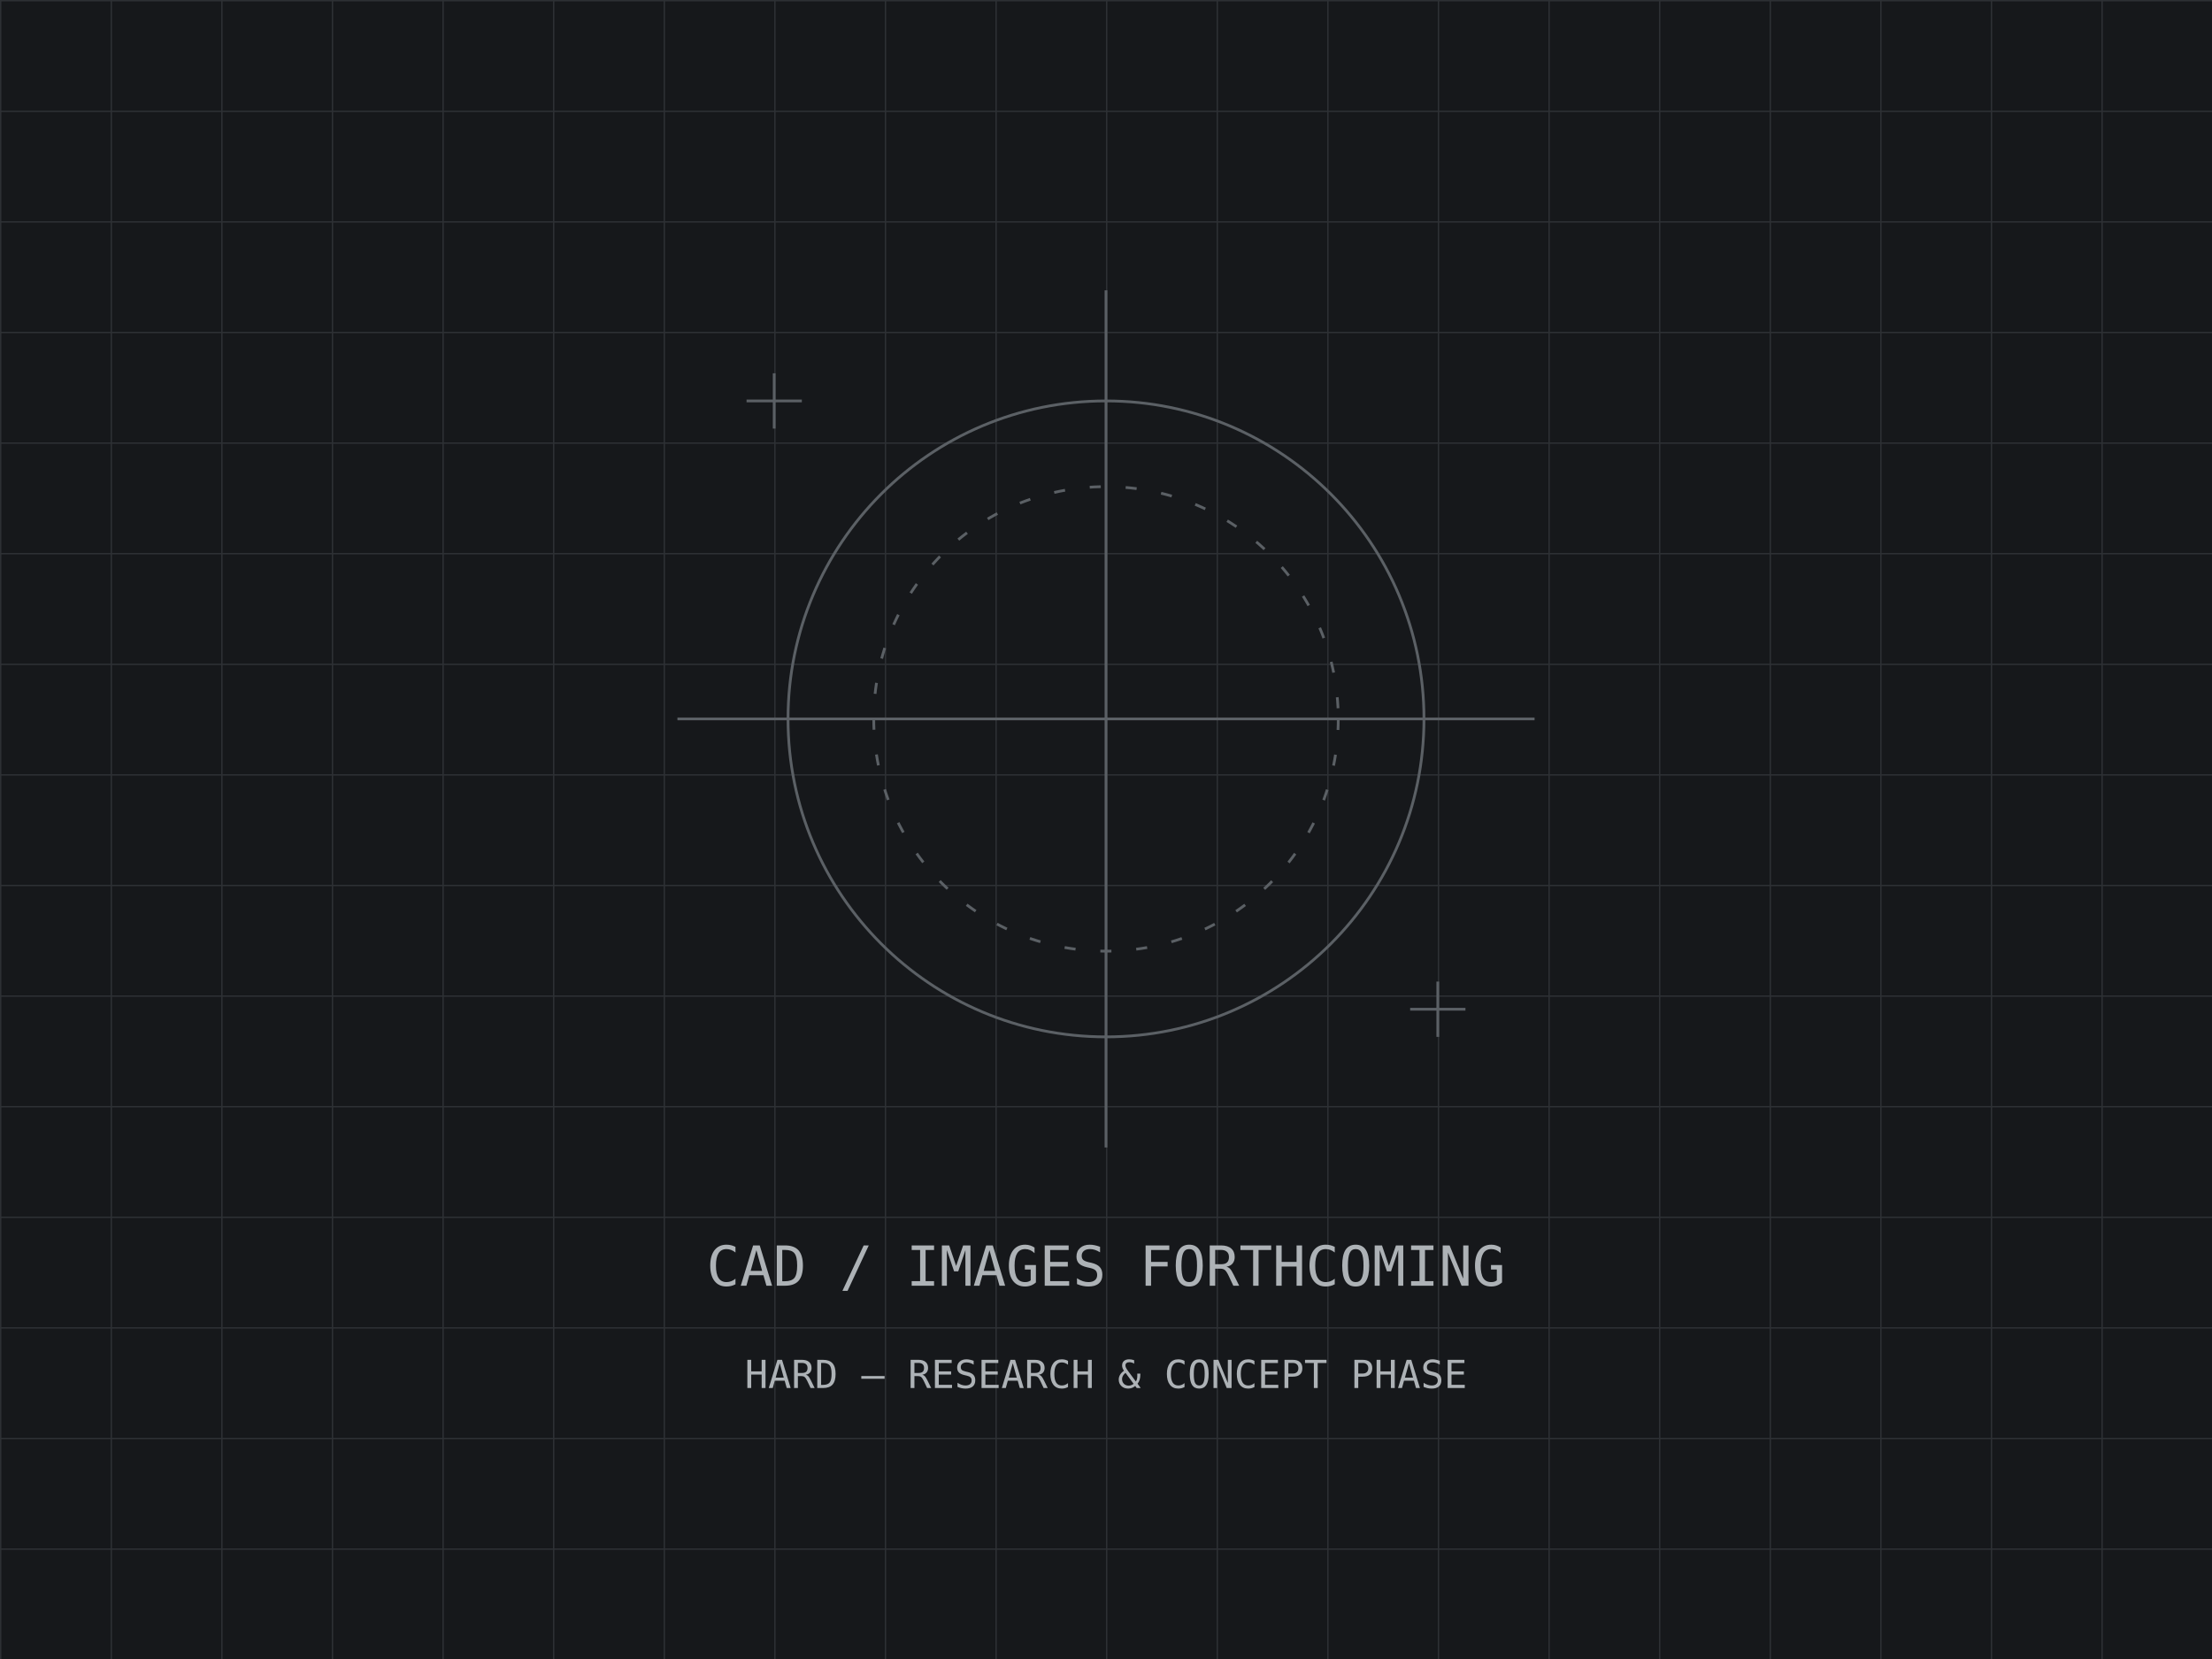
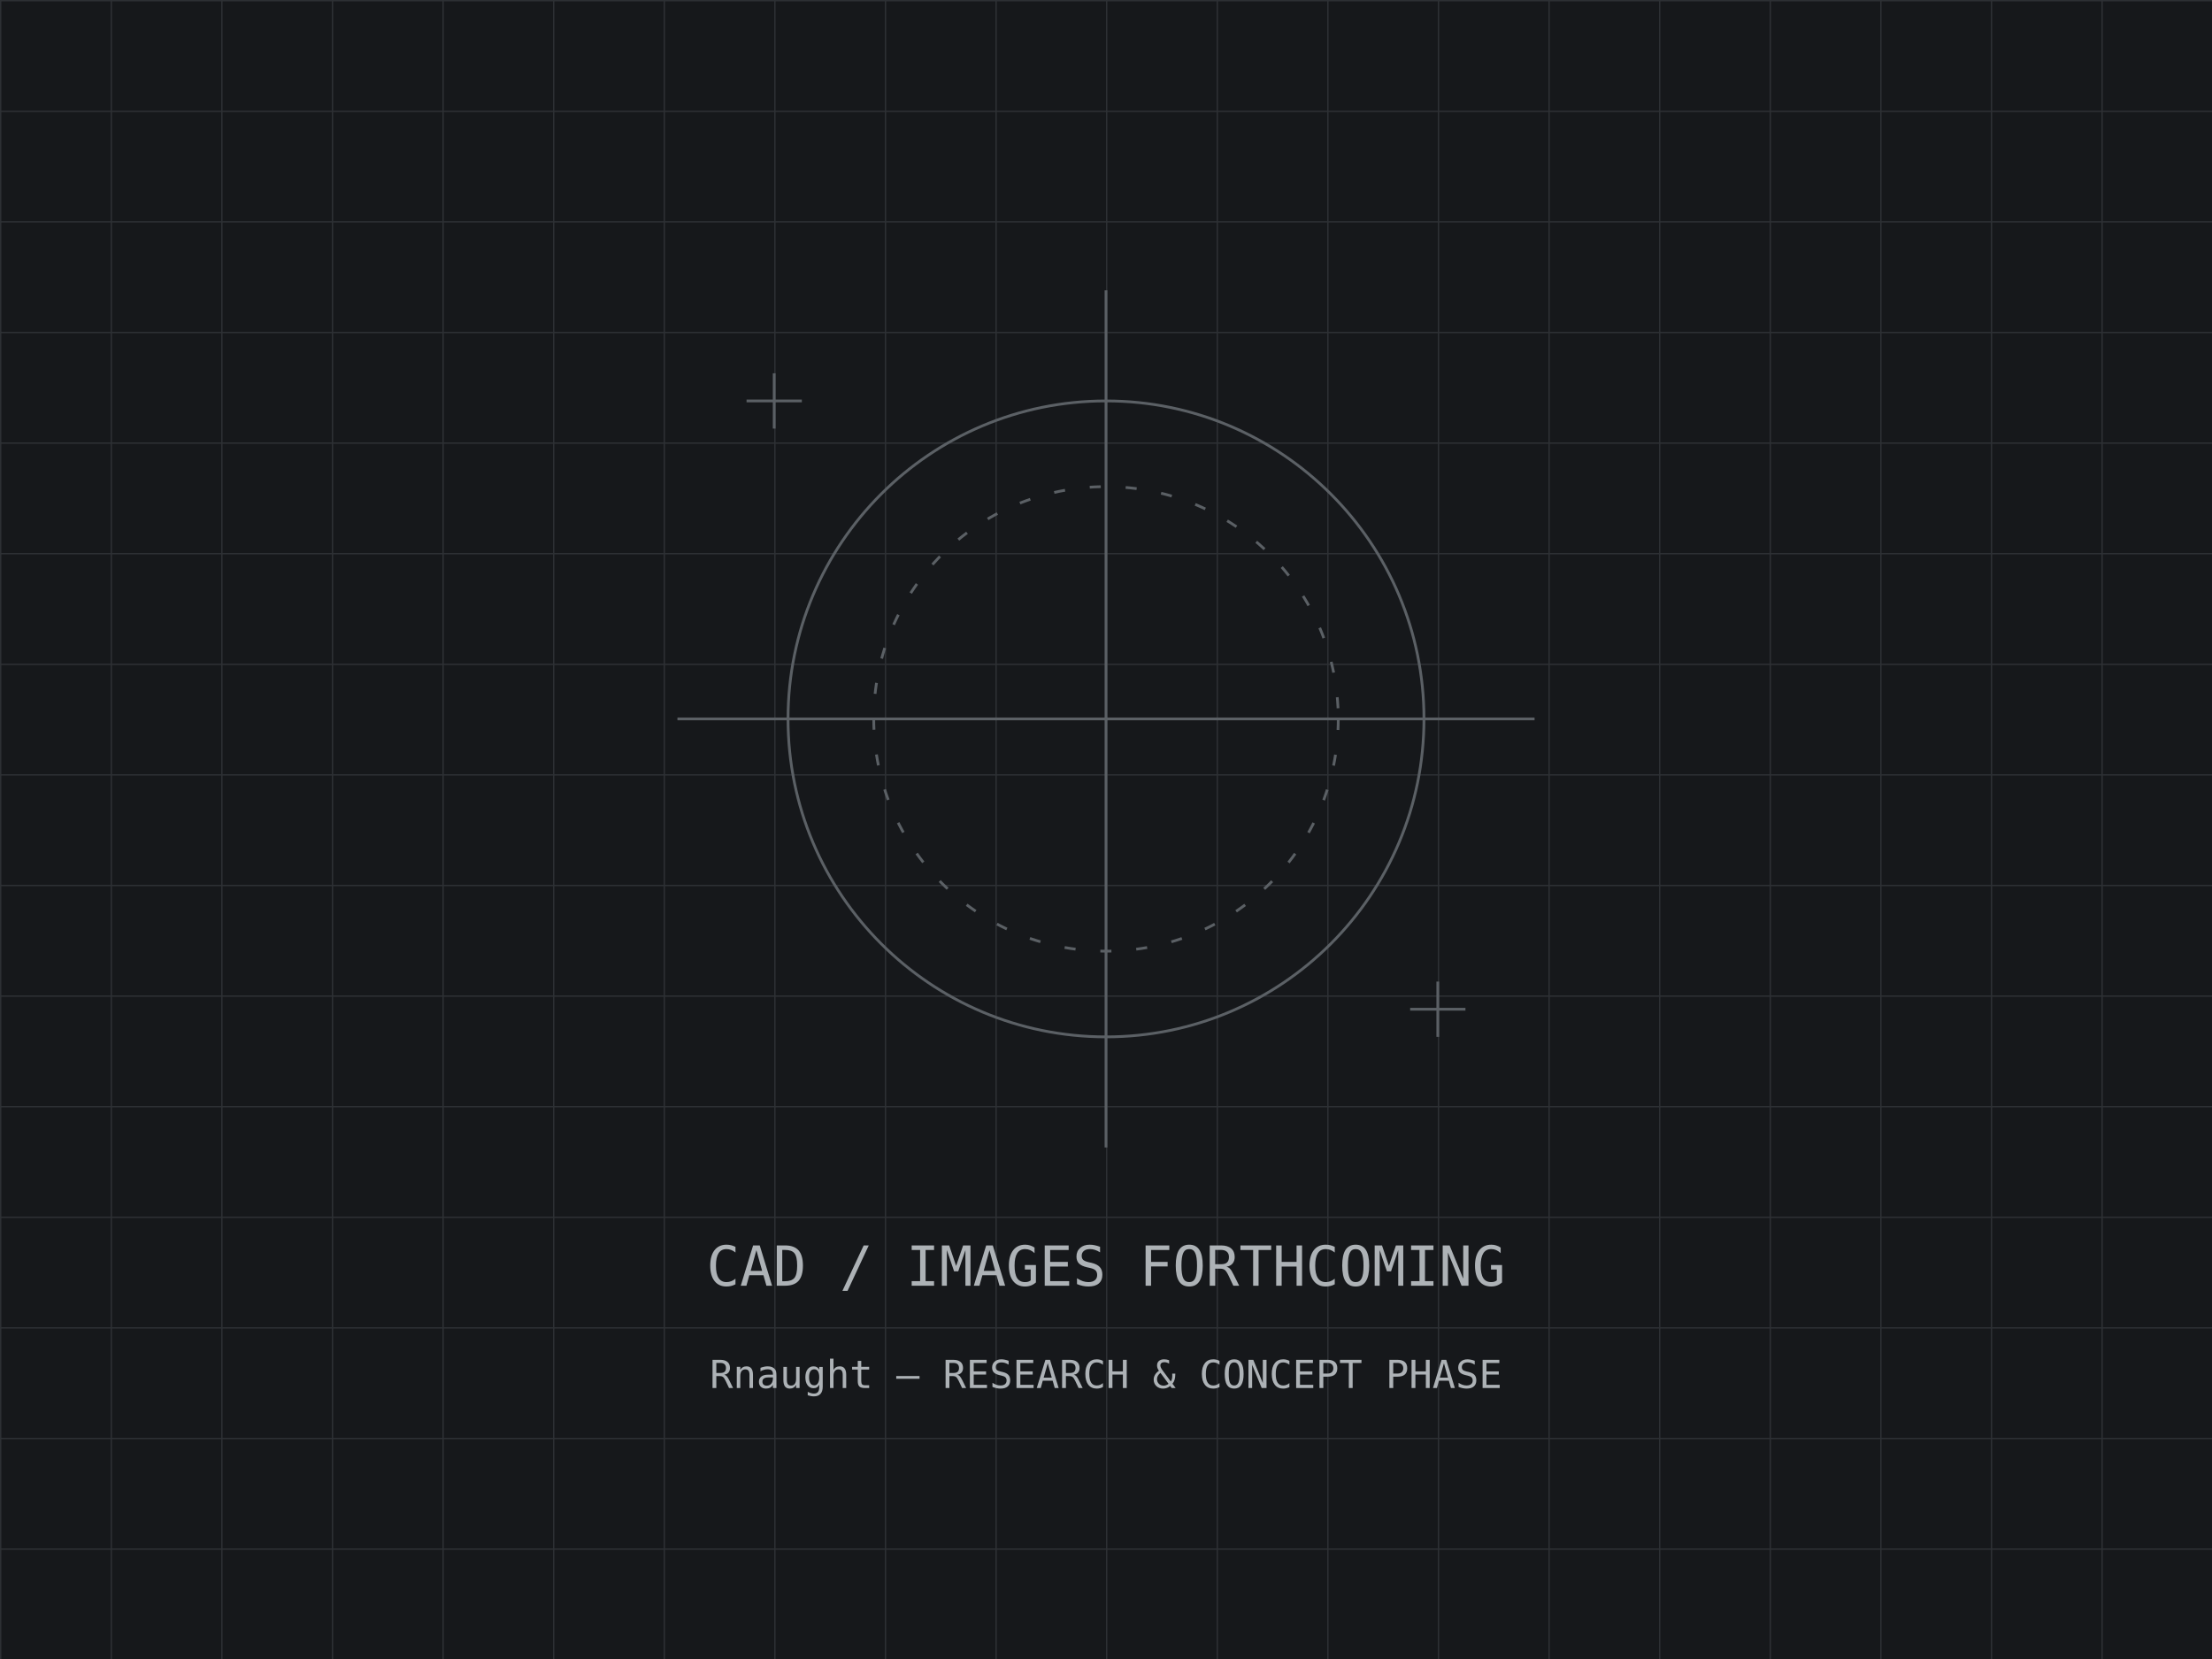
<svg xmlns="http://www.w3.org/2000/svg" viewBox="0 0 800 600">
  <defs>
    <pattern id="grid" width="40" height="40" patternUnits="userSpaceOnUse">
      <path d="M40 0H0V40" fill="none" stroke="#2d3034" stroke-width="1" />
    </pattern>
  </defs>
  <rect width="800" height="600" fill="#16181b" />
  <rect width="800" height="600" fill="url(#grid)" />
  <g stroke="#5b6065" fill="none">
    <circle cx="400" cy="260" r="115" />
    <circle cx="400" cy="260" r="84" stroke-dasharray="4 9" />
    <path d="M245 260H555M400 105V415M270 145H290M280 135V155M510 365H530M520 355V375" />
  </g>
  <g font-family="monospace" text-anchor="middle" fill="#adb2b6">
    <text x="400" y="465" font-size="20">CAD / IMAGES FORTHCOMING</text>
-     <text x="400" y="502" font-size="14">HARD — RESEARCH &amp; CONCEPT PHASE</text>
+     <text x="400" y="502" font-size="14">Rnaught — RESEARCH &amp; CONCEPT PHASE</text>
  </g>
</svg>
